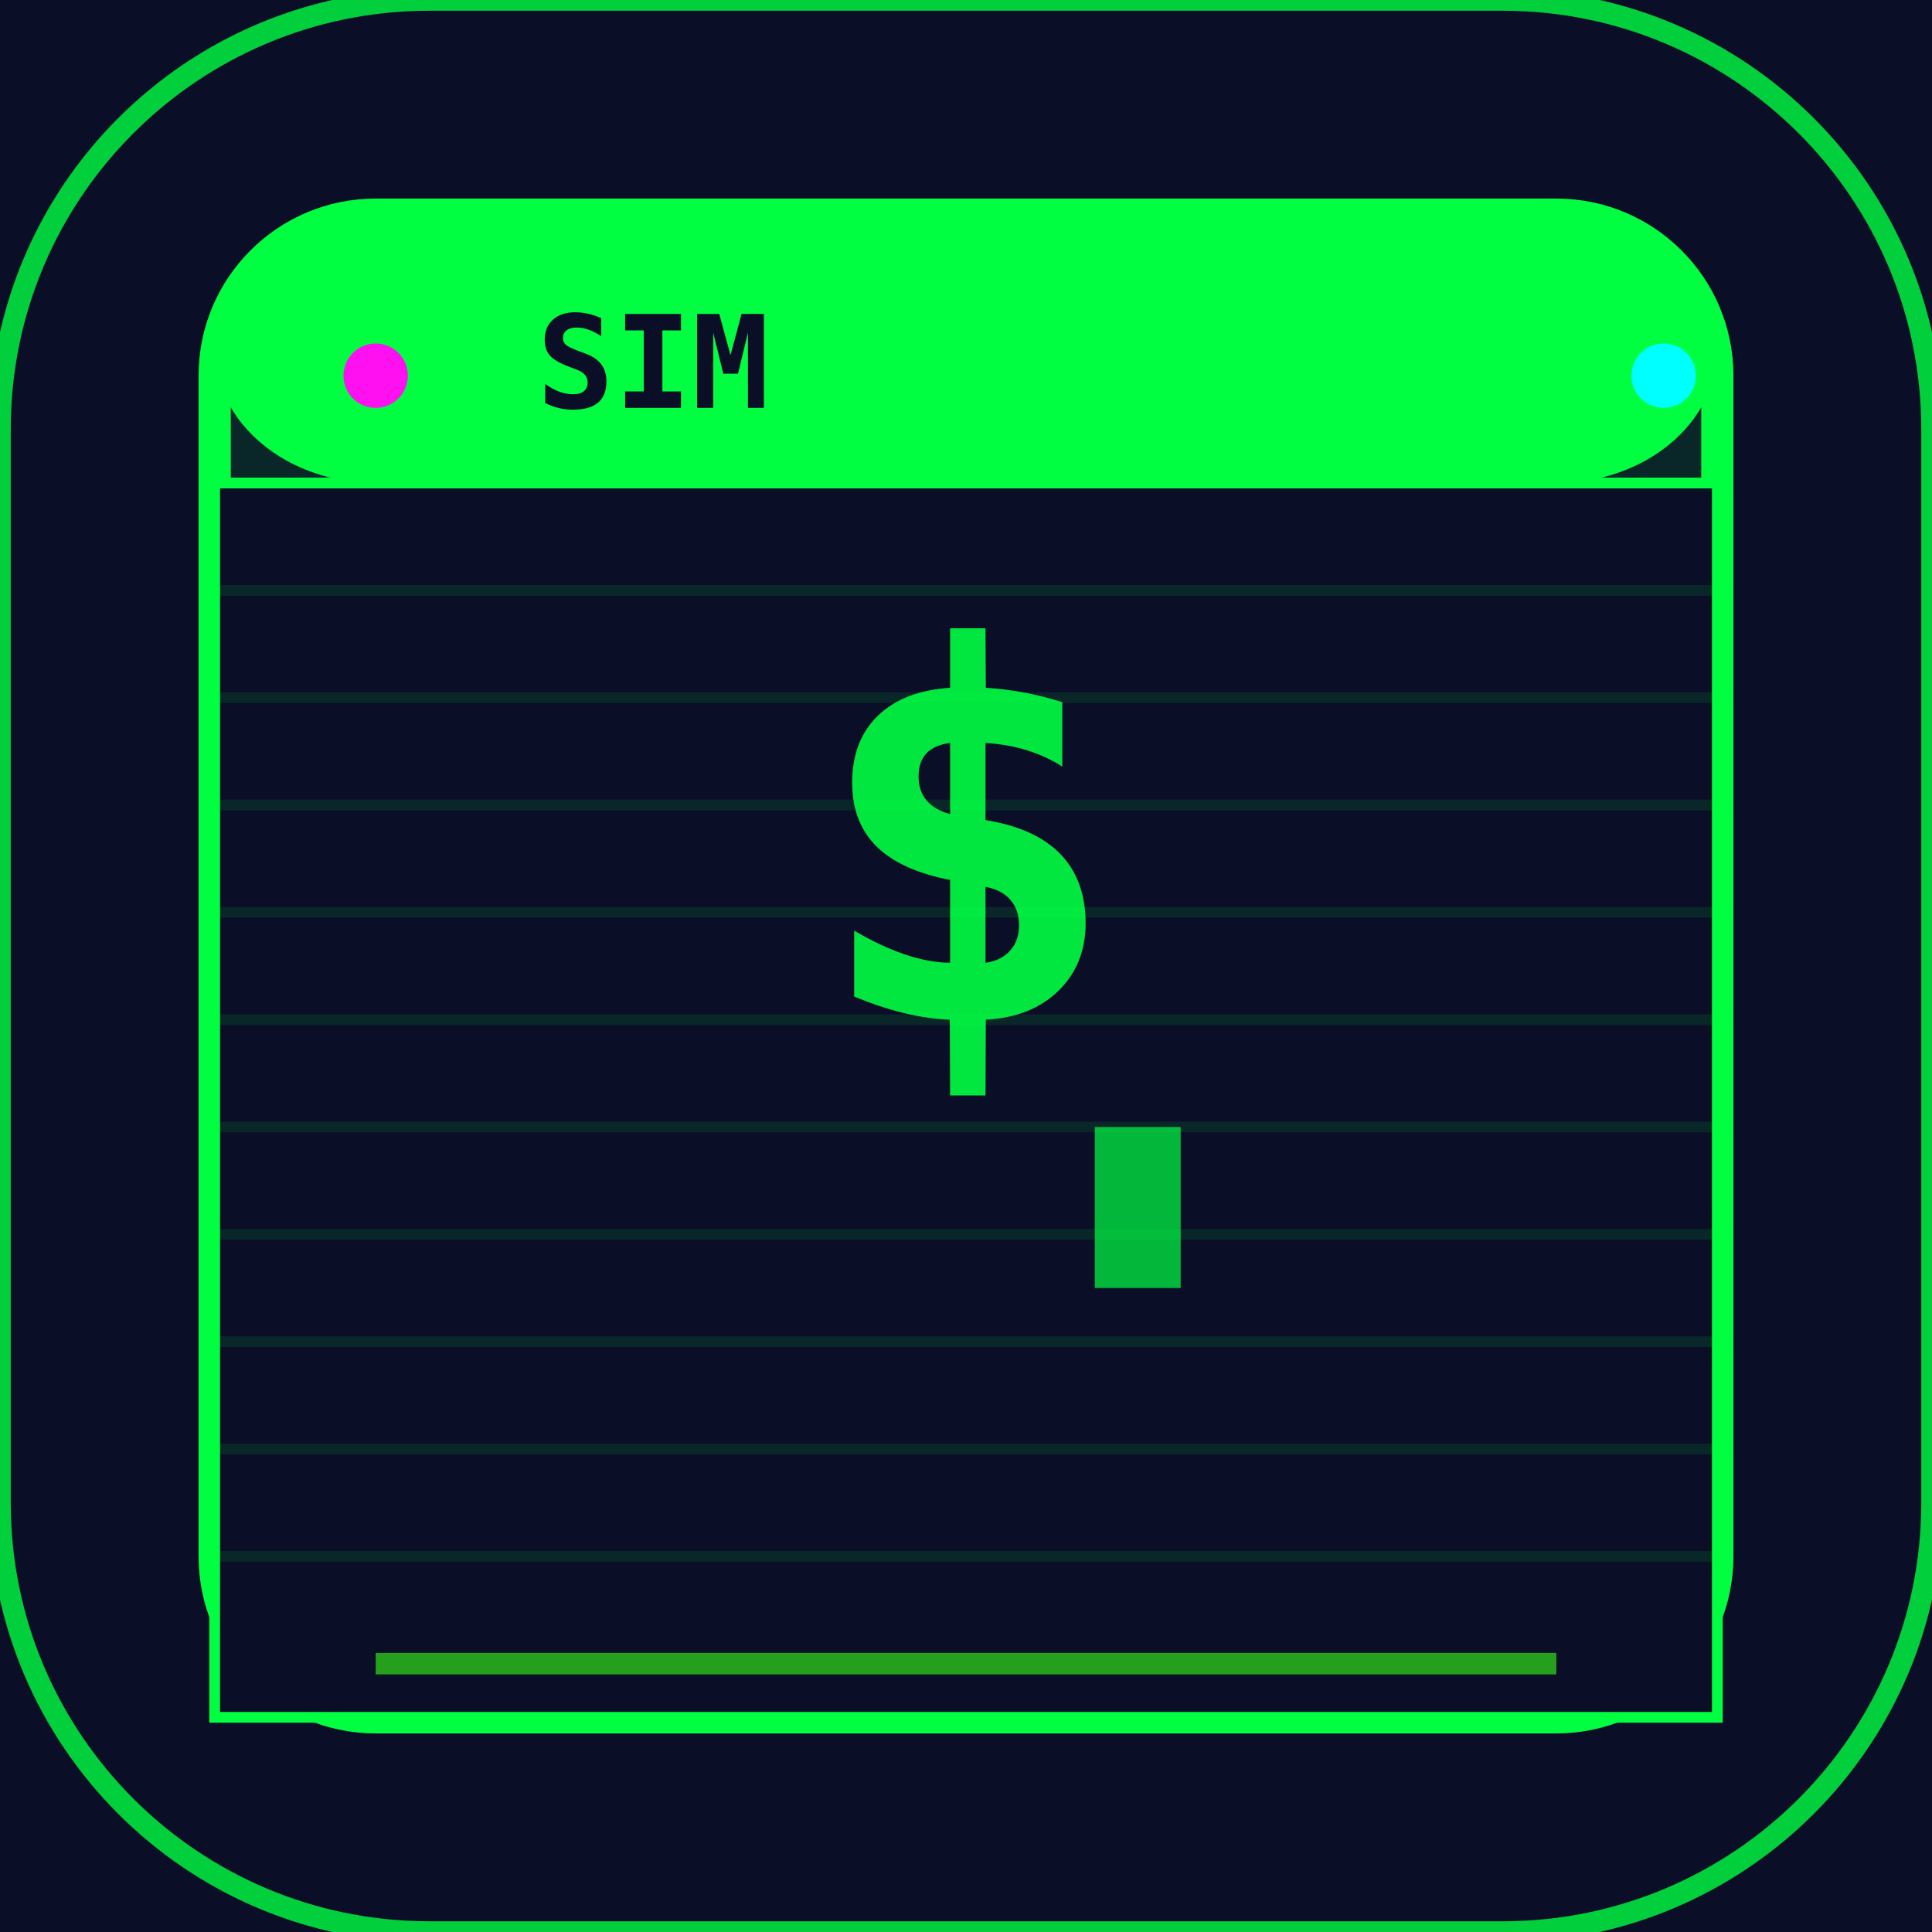
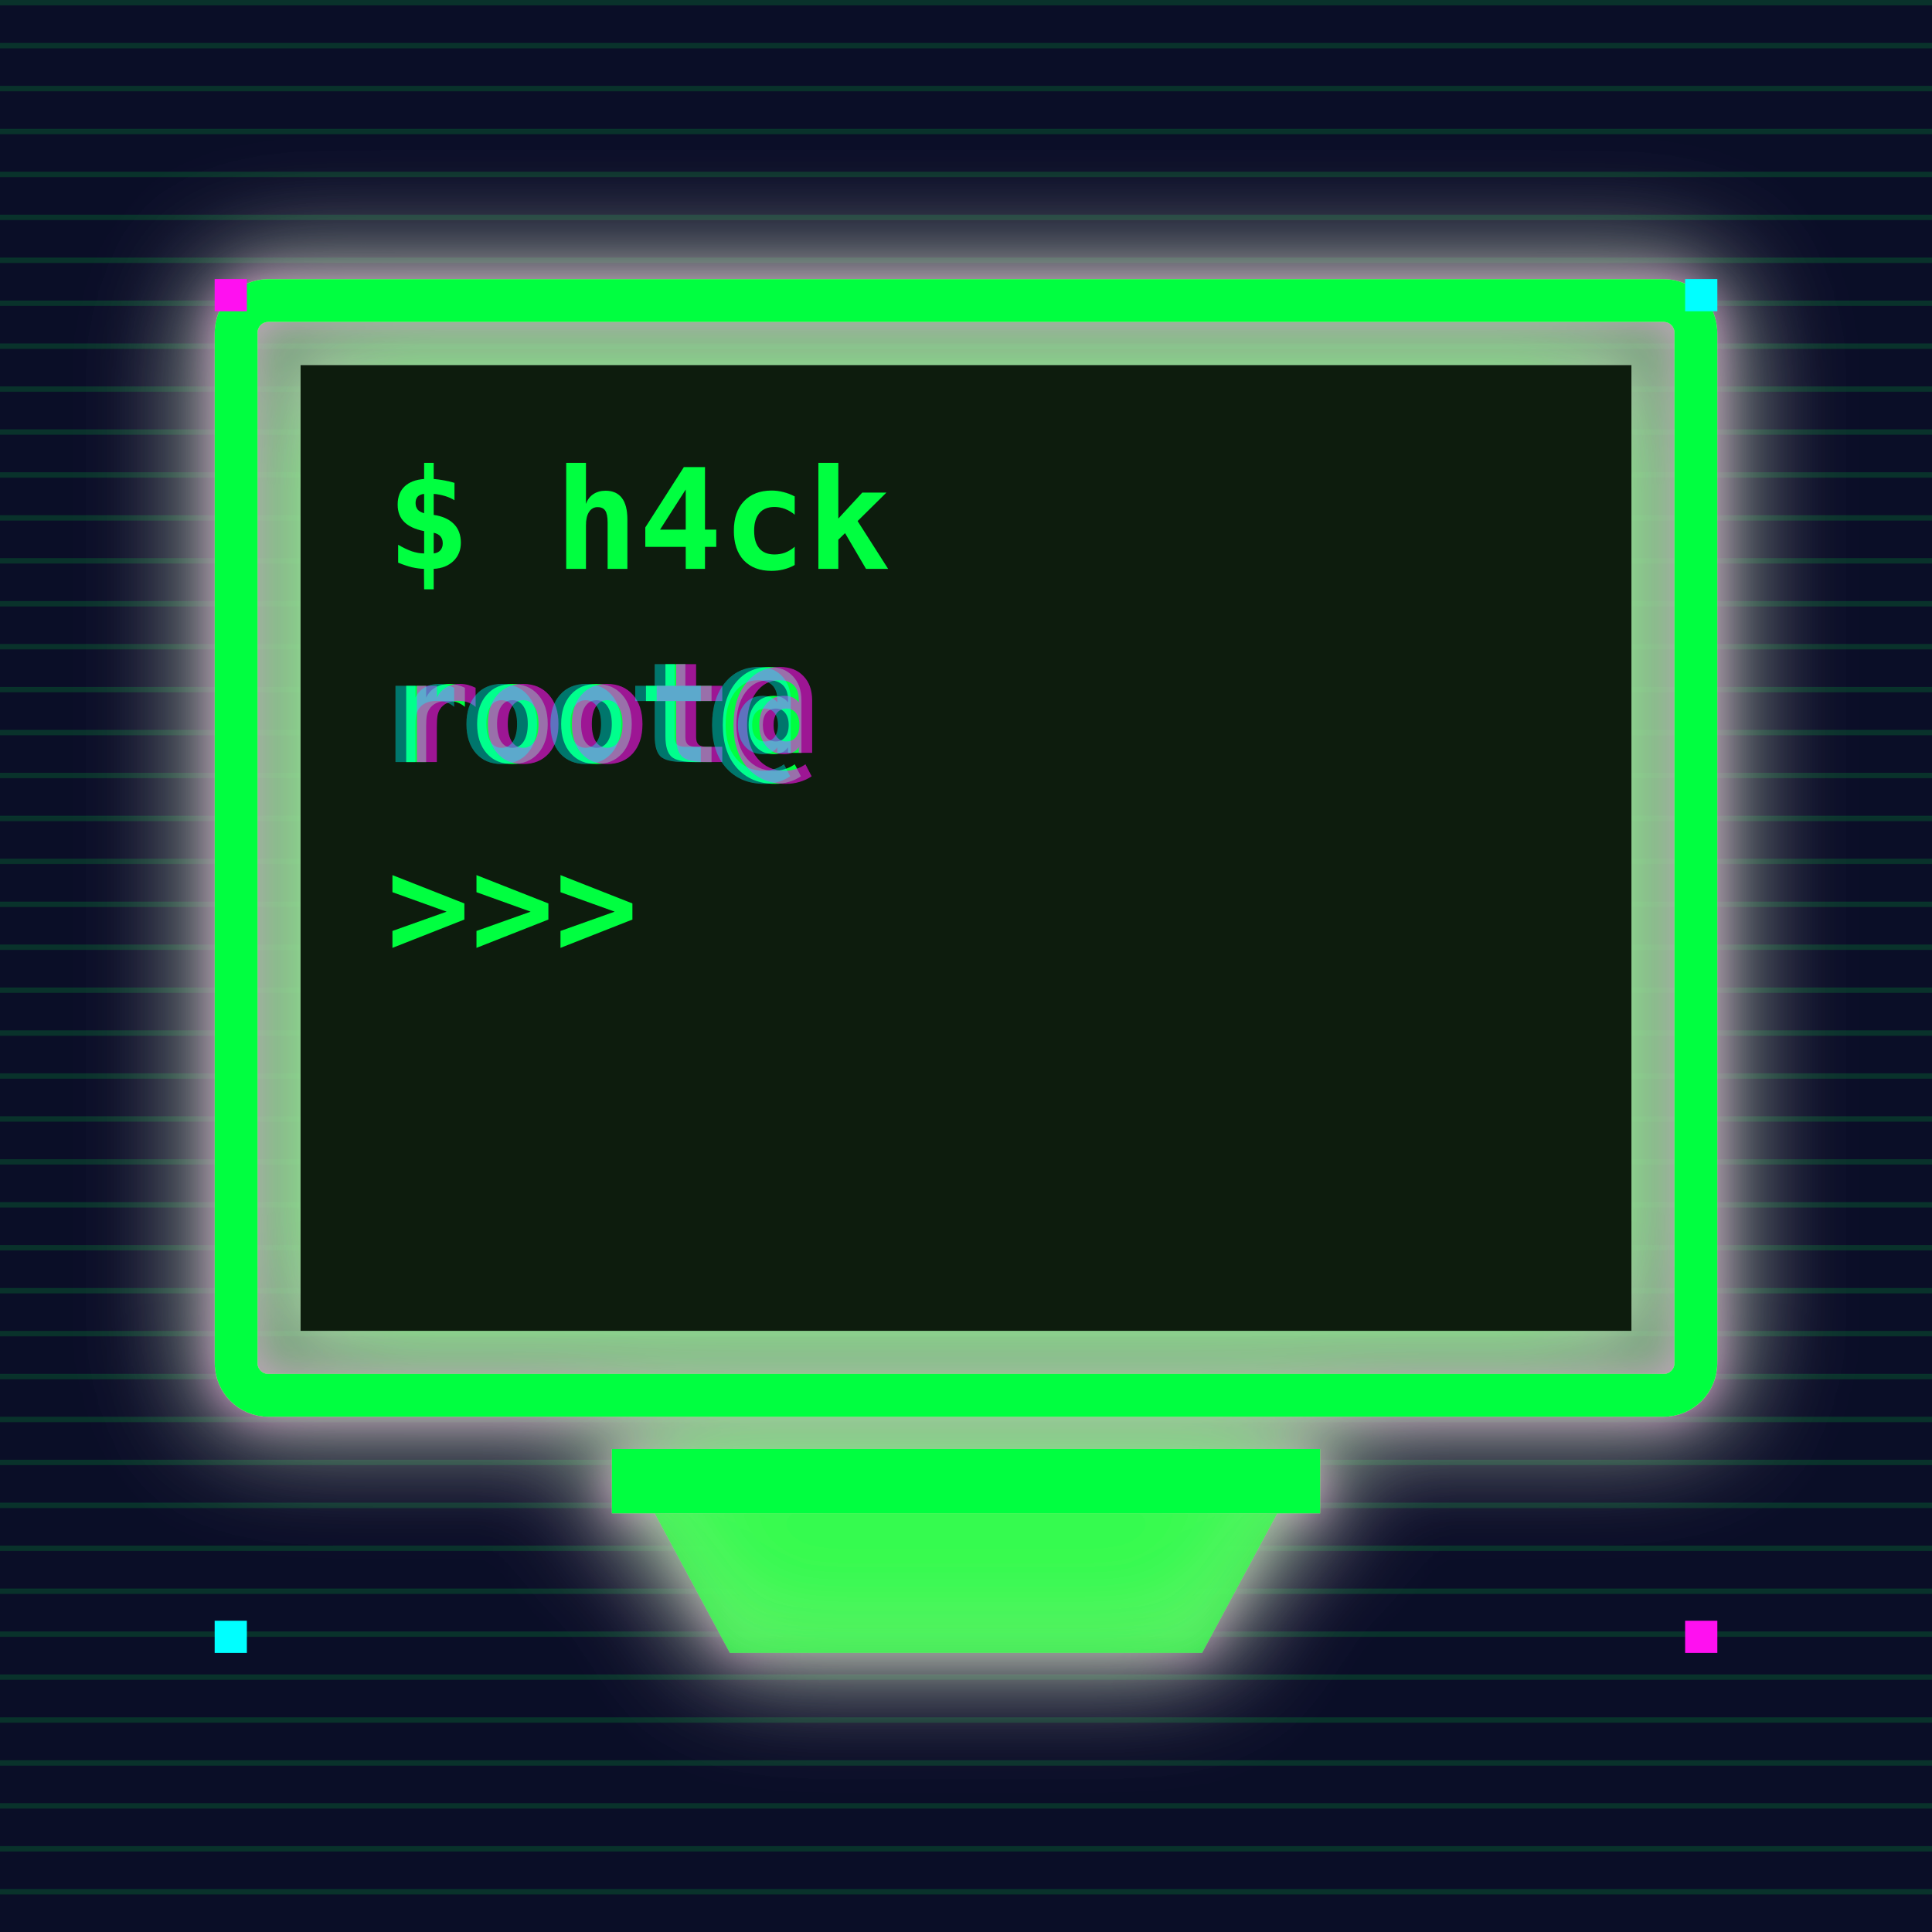
- <svg xmlns="http://www.w3.org/2000/svg" viewBox="0 0 180 180">
+ <svg xmlns="http://www.w3.org/2000/svg" viewBox="0 0 180 180" width="180" height="180">
+   <defs>
+     <style>
+       @keyframes glitch-flicker {
+         0%, 100% { opacity: 1; }
+         50% { opacity: 0.85; }
+       }
+       .glow { filter: drop-shadow(0 0 5px #00ff41) drop-shadow(0 0 2px #ff10f0); }
+       .flicker { animation: glitch-flicker 0.3s infinite; }
+     </style>
+   </defs>
  <rect width="180" height="180" fill="#0a0e27" />
  <defs>
-     <style>
-       @media (prefers-color-scheme: dark) {
-         .dark-mode { fill: #0a0e27; }
-         .light-text { fill: #00ff41; }
-       }
-     </style>
+     <pattern id="scanlines" x="0" y="0" width="180" height="4" patternUnits="userSpaceOnUse">
+       <line x1="0" y1="0" x2="180" y2="0" stroke="#00ff41" stroke-width="1" opacity="0.15" />
+     </pattern>
  </defs>
-   <rect width="180" height="180" rx="40" ry="40" fill="#0a0e27" stroke="#00ff41" stroke-width="2" opacity="0.8" />
-   <rect x="20" y="20" width="140" height="140" rx="15" ry="15" fill="rgba(0, 255, 65, 0.1)" stroke="#00ff41" stroke-width="3" />
-   <rect x="20" y="20" width="140" height="25" rx="15" ry="15" fill="#00ff41" />
-   <text x="50" y="38" font-family="monospace" font-size="12" font-weight="bold" fill="#0a0e27">SIM</text>
-   <rect x="20" y="45" width="140" height="115" fill="#0a0e27" stroke="#00ff41" stroke-width="1" />
-   <g opacity="0.1">
-     <line x1="20" y1="55" x2="160" y2="55" stroke="#00ff41" stroke-width="1" />
-     <line x1="20" y1="65" x2="160" y2="65" stroke="#00ff41" stroke-width="1" />
-     <line x1="20" y1="75" x2="160" y2="75" stroke="#00ff41" stroke-width="1" />
-     <line x1="20" y1="85" x2="160" y2="85" stroke="#00ff41" stroke-width="1" />
-     <line x1="20" y1="95" x2="160" y2="95" stroke="#00ff41" stroke-width="1" />
-     <line x1="20" y1="105" x2="160" y2="105" stroke="#00ff41" stroke-width="1" />
-     <line x1="20" y1="115" x2="160" y2="115" stroke="#00ff41" stroke-width="1" />
-     <line x1="20" y1="125" x2="160" y2="125" stroke="#00ff41" stroke-width="1" />
-     <line x1="20" y1="135" x2="160" y2="135" stroke="#00ff41" stroke-width="1" />
-     <line x1="20" y1="145" x2="160" y2="145" stroke="#00ff41" stroke-width="1" />
+   <rect width="180" height="180" fill="url(#scanlines)" />
+   <g class="glow">
+     <rect x="22" y="28" width="136" height="102" fill="none" stroke="#00ff41" stroke-width="4" rx="3" />
+     <rect x="28" y="34" width="124" height="90" fill="#0a1a0a" />
+     <g fill="#00ff41" font-family="monospace" font-size="13" font-weight="bold">
+       <text x="36" y="53">$ h4ck</text>
+       <text x="36" y="71" class="flicker">root@</text>
+       <text x="36" y="89">&gt;&gt;&gt;</text>
+     </g>
+     <text x="37" y="71" fill="#ff10f0" font-family="monospace" font-size="13" font-weight="bold" opacity="0.6">root@</text>
+     <text x="35" y="71" fill="#00ffff" font-family="monospace" font-size="13" font-weight="bold" opacity="0.4">root@</text>
+     <rect x="57" y="135" width="66" height="6" fill="#00ff41" />
+     <polygon points="61,141 68,154 112,154 119,141" fill="#00ff41" opacity="0.8" />
  </g>
-   <text x="90" y="95" font-family="monospace" font-size="48" font-weight="bold" fill="#00ff41" text-anchor="middle" opacity="0.9">$</text>
-   <rect x="102" y="105" width="8" height="15" fill="#00ff41" opacity="0.7">
-     <animate attributeName="opacity" values="1;0.3;1" dur="1s" repeatCount="indefinite" />
-   </rect>
-   <circle cx="35" cy="35" r="3" fill="#ff10f0" />
-   <circle cx="155" cy="35" r="3" fill="#00ffff" />
-   <line x1="35" y1="155" x2="145" y2="155" stroke="#39ff14" stroke-width="2" opacity="0.6" />
+   <rect x="20" y="26" width="3" height="3" fill="#ff10f0" />
+   <rect x="157" y="26" width="3" height="3" fill="#00ffff" />
+   <rect x="20" y="151" width="3" height="3" fill="#00ffff" />
+   <rect x="157" y="151" width="3" height="3" fill="#ff10f0" />
</svg>
